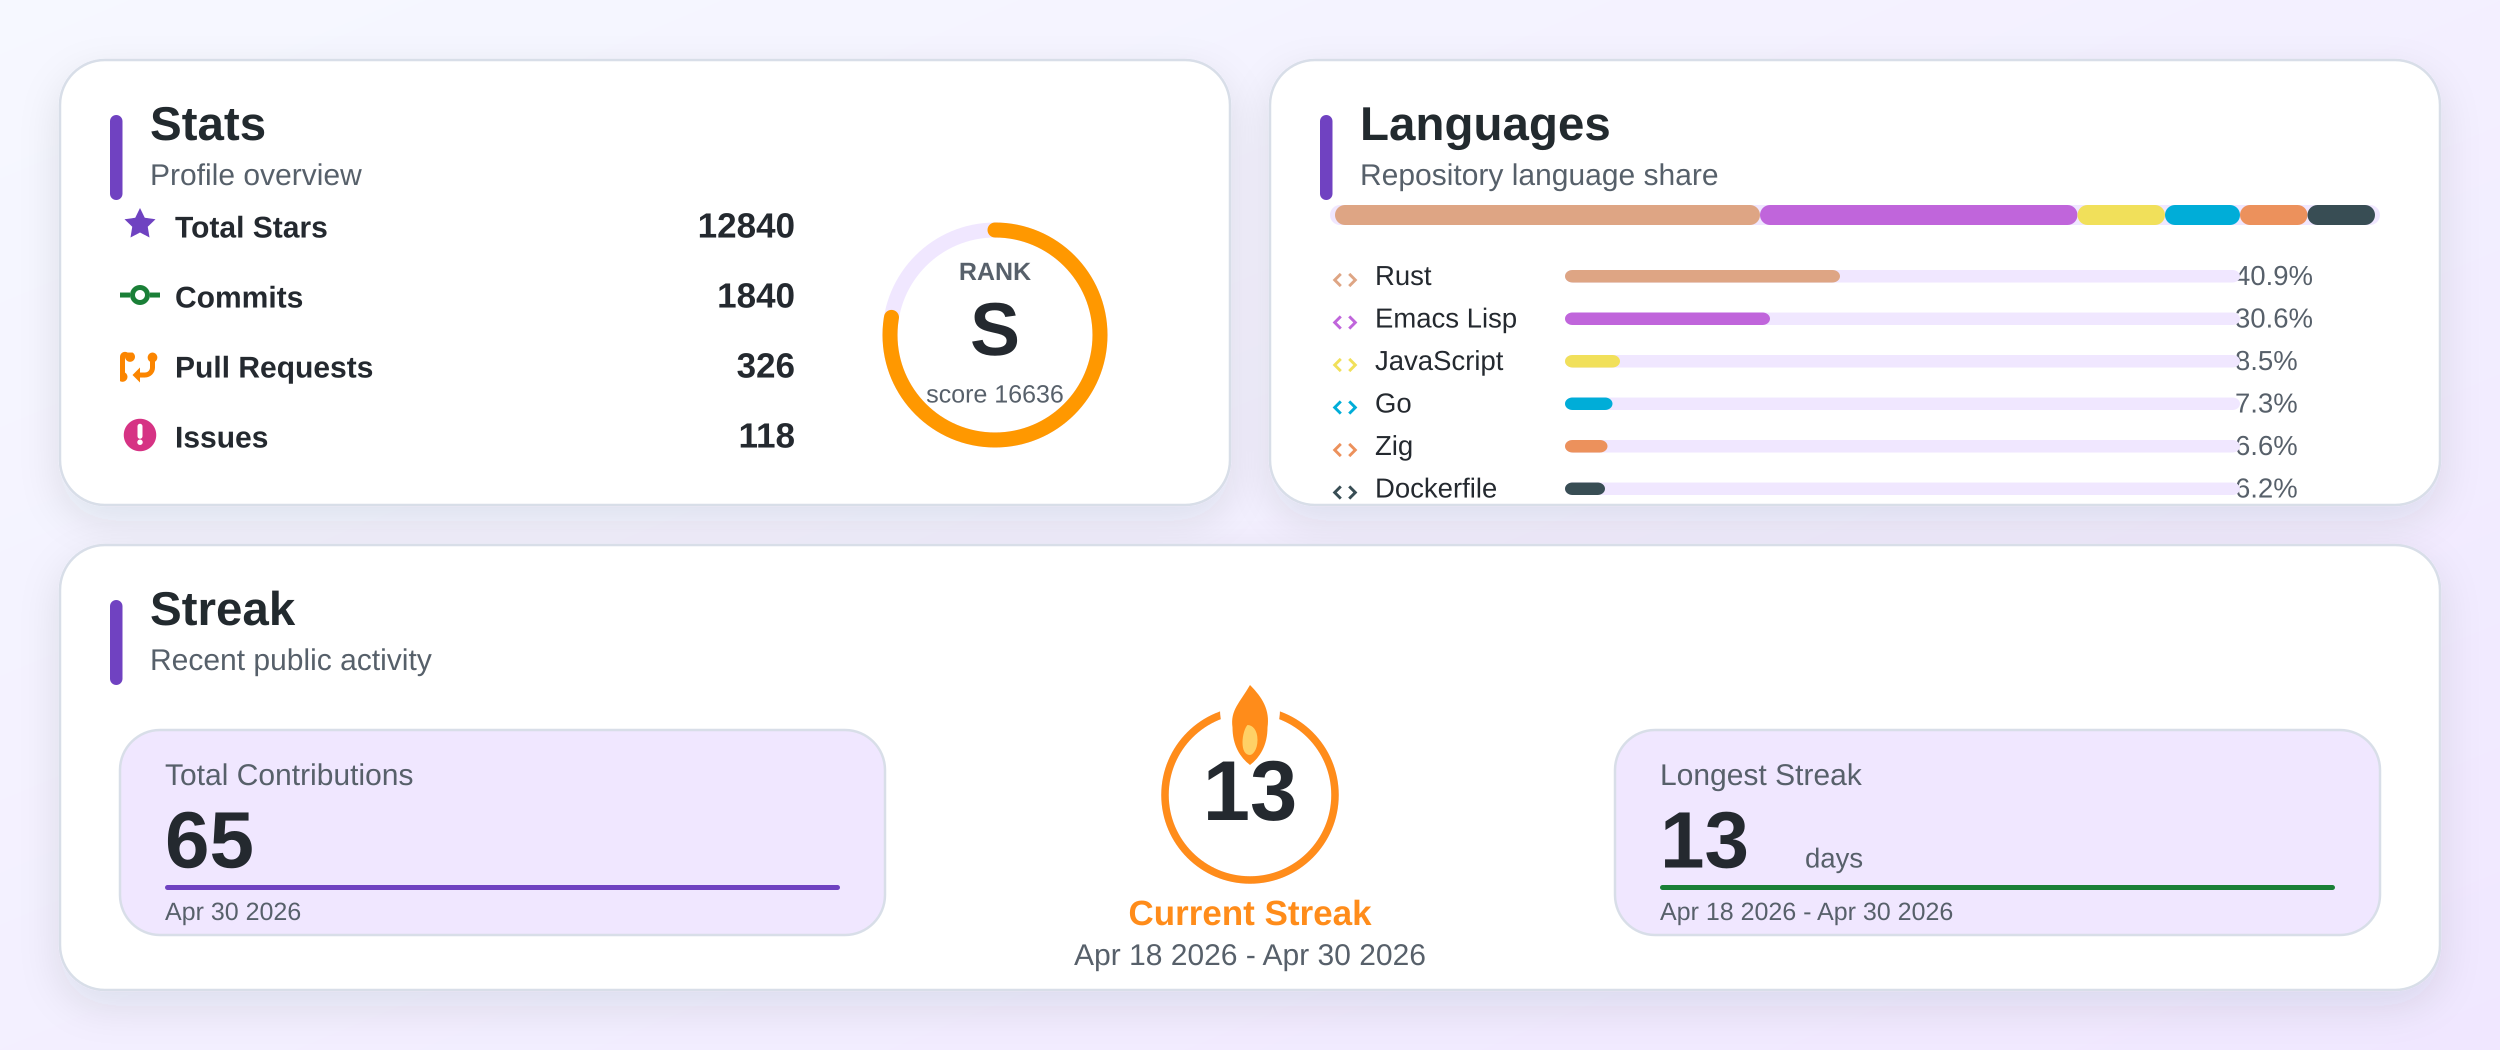
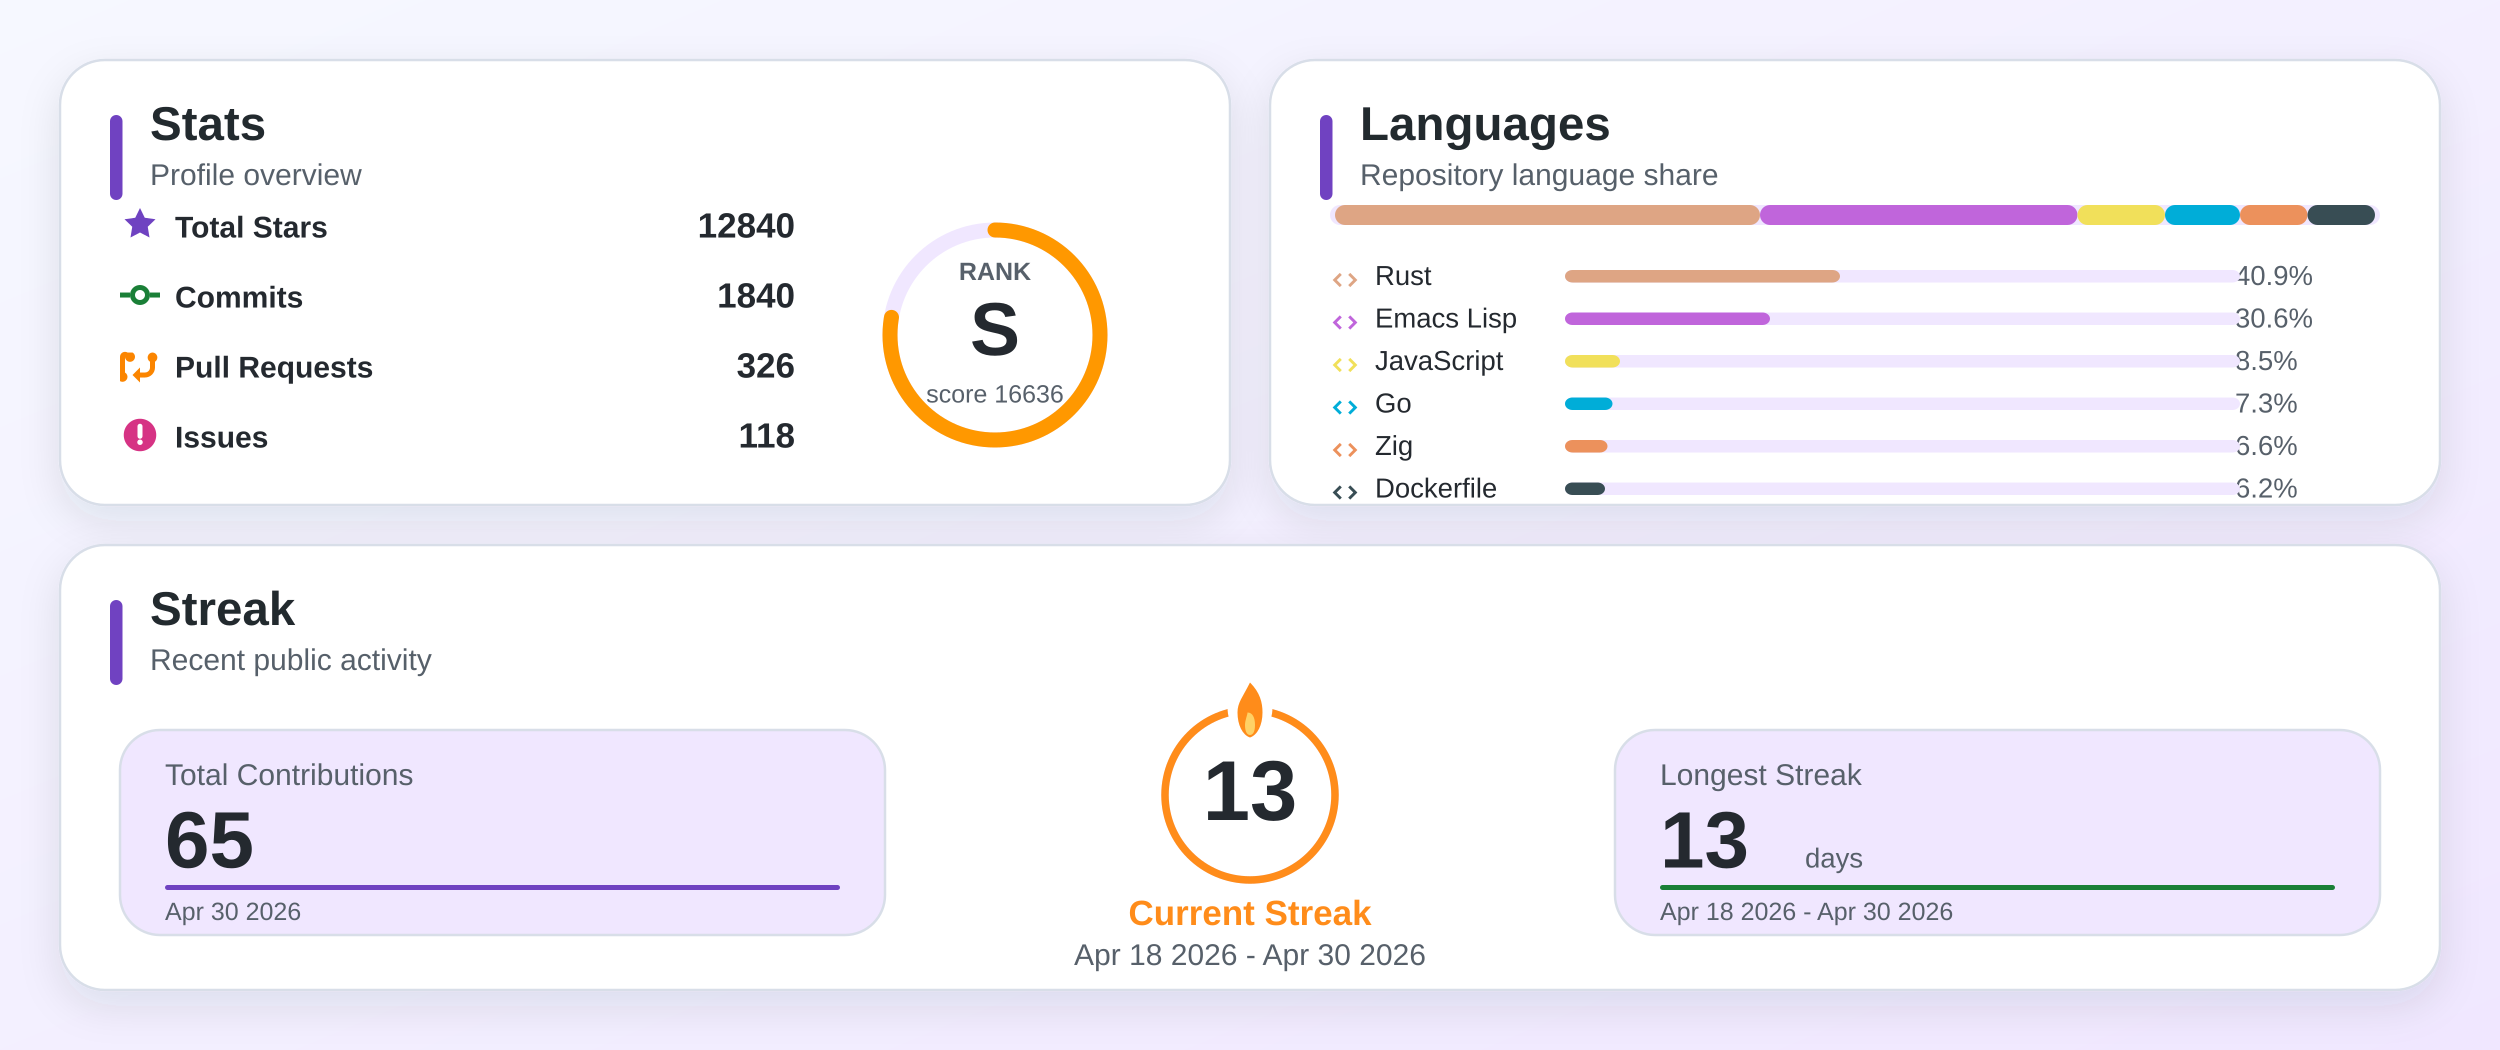
<svg xmlns="http://www.w3.org/2000/svg" width="1000" height="420" viewBox="0 0 1000 420" role="img">
  <defs>
    <linearGradient id="bg" x1="0" y1="0" x2="1" y2="1">
      <stop offset="0%" stop-color="#f6f8ff" />
      <stop offset="100%" stop-color="#f0e7ff" />
    </linearGradient>
    <filter id="shadow" x="-10%" y="-10%" width="120%" height="130%">
      <feDropShadow dx="0" dy="6" stdDeviation="8" flood-color="#1f2937" flood-opacity="0.10" />
    </filter>
  </defs>
  <rect width="100%" height="100%" fill="url(#bg)" />
  <g filter="url(#shadow)">
    <rect x="24" y="24" width="468" height="178" rx="18" fill="#ffffff" stroke="#d8dee8" />
    <rect x="44" y="46" width="5" height="34" rx="2.5" fill="#6f42c1" />
    <text x="60" y="56" font-family="Arial, sans-serif" font-size="19" font-weight="700" fill="#24292f">Stats</text>
    <text x="60" y="74" font-family="Arial, sans-serif" font-size="12" fill="#57606a">Profile overview</text>
  </g>
  <g>
    <svg x="48" y="82" width="16" height="16" viewBox="0 0 16 16" fill="#6f42c1" aria-hidden="true">
      <path d="M8 1.2l1.9 3.9 4.3.6-3.1 3 .7 4.3L8 11l-3.8 2 .7-4.3-3.1-3 4.3-.6L8 1.2z" />
    </svg>
    <text x="70" y="95" font-family="Arial, sans-serif" font-size="12" font-weight="700" fill="#24292f">Total Stars</text>
    <text x="318" y="95" text-anchor="end" font-family="Arial, sans-serif" font-size="14" font-weight="800" fill="#24292f">12840</text>
  </g>
  <g>
    <svg x="48" y="110" width="16" height="16" viewBox="0 0 16 16" fill="#1a7f37" aria-hidden="true">
      <path d="M8 4a4 4 0 1 1 0 8 4 4 0 0 1 0-8zm0 2a2 2 0 1 0 0 4 2 2 0 0 0 0-4zM0 7h4v2H0V7zm12 0h4v2h-4V7z" />
    </svg>
    <text x="70" y="123" font-family="Arial, sans-serif" font-size="12" font-weight="700" fill="#24292f">Commits</text>
    <text x="318" y="123" text-anchor="end" font-family="Arial, sans-serif" font-size="14" font-weight="800" fill="#24292f">1840</text>
  </g>
  <g>
    <svg x="48" y="138" width="16" height="16" viewBox="0 0 16 16" fill="#fb8500" aria-hidden="true">
      <path d="M5 3a2 2 0 1 1-3 1.7V11a2 2 0 1 1-2 0V4.7A2 2 0 0 1 3 3zm8 0a2 2 0 0 1 1 3.7V9a4 4 0 0 1-4 4H8v2L5 12l3-3v2h2a2 2 0 0 0 2-2V6.7A2 2 0 0 1 13 3z" />
    </svg>
    <text x="70" y="151" font-family="Arial, sans-serif" font-size="12" font-weight="700" fill="#24292f">Pull Requests</text>
    <text x="318" y="151" text-anchor="end" font-family="Arial, sans-serif" font-size="14" font-weight="800" fill="#24292f">326</text>
  </g>
  <g>
    <svg x="48" y="166" width="16" height="16" viewBox="0 0 16 16" fill="#d63384" aria-hidden="true">
      <path d="M8 1.5a6.5 6.5 0 1 1 0 13 6.5 6.5 0 0 1 0-13zm0 2a1 1 0 0 0-1 1v4a1 1 0 1 0 2 0v-4a1 1 0 0 0-1-1zm0 8.5a1.1 1.1 0 1 0 0-2.2 1.1 1.1 0 0 0 0 2.2z" />
    </svg>
    <text x="70" y="179" font-family="Arial, sans-serif" font-size="12" font-weight="700" fill="#24292f">Issues</text>
    <text x="318" y="179" text-anchor="end" font-family="Arial, sans-serif" font-size="14" font-weight="800" fill="#24292f">118</text>
  </g>
  <g>
    <circle cx="398" cy="134" r="42" fill="#ffffff" stroke="#f0e7ff" stroke-width="6" />
    <circle cx="398" cy="134" r="42" fill="none" stroke="#ff9800" stroke-width="6" stroke-linecap="round" stroke-dasharray="205 264" transform="rotate(-90 398 134)" />
    <text x="398" y="142" text-anchor="middle" font-family="Arial, sans-serif" font-size="30" font-weight="900" fill="#24292f">S</text>
    <text x="398" y="112" text-anchor="middle" font-family="Arial, sans-serif" font-size="10" font-weight="700" fill="#57606a">RANK</text>
    <text x="398" y="161" text-anchor="middle" font-family="Arial, sans-serif" font-size="10" fill="#57606a">score 16636</text>
  </g>
  <g filter="url(#shadow)">
    <rect x="508" y="24" width="468" height="178" rx="18" fill="#ffffff" stroke="#d8dee8" />
    <rect x="528" y="46" width="5" height="34" rx="2.5" fill="#6f42c1" />
    <text x="544" y="56" font-family="Arial, sans-serif" font-size="19" font-weight="700" fill="#24292f">Languages</text>
    <text x="544" y="74" font-family="Arial, sans-serif" font-size="12" fill="#57606a">Repository language share</text>
  </g>
  <rect x="532" y="82" width="420" height="8" rx="4" fill="#f0e7ff" stroke="none" />
  <rect x="534" y="82" width="170" height="8" rx="4" fill="#dea584" stroke="none" />
  <rect x="704" y="82" width="127" height="8" rx="4" fill="#c065db" stroke="none" />
  <rect x="831" y="82" width="35" height="8" rx="4" fill="#f1e05a" stroke="none" />
  <rect x="866" y="82" width="30" height="8" rx="4" fill="#00ADD8" stroke="none" />
  <rect x="896" y="82" width="27" height="8" rx="4" fill="#ec915c" stroke="none" />
  <rect x="923" y="82" width="27" height="8" rx="4" fill="#384d54" stroke="none" />
  <svg x="532" y="106" width="12" height="12" viewBox="0 0 16 16" fill="#dea584" aria-hidden="true">
    <path d="M5.2 4.2 1.4 8l3.8 3.8 1.1-1.1L3.6 8l2.7-2.7-1.1-1.1zm5.6 0-1.1 1.1L12.4 8l-2.7 2.7 1.1 1.1L14.6 8l-3.8-3.8z" />
  </svg>
  <text x="550" y="114" font-family="Arial, sans-serif" font-size="11" fill="#24292f">Rust</text>
  <text x="894" y="114" font-family="Arial, sans-serif" font-size="11" fill="#57606a">40.9%</text>
  <rect x="626" y="108" width="270" height="5" rx="3" fill="#f0e7ff" stroke="none" />
  <rect x="626" y="108" width="110" height="5" rx="3" fill="#dea584" stroke="none" />
  <svg x="532" y="123" width="12" height="12" viewBox="0 0 16 16" fill="#c065db" aria-hidden="true">
    <path d="M5.2 4.2 1.4 8l3.8 3.8 1.1-1.1L3.6 8l2.7-2.7-1.1-1.1zm5.6 0-1.1 1.1L12.4 8l-2.7 2.7 1.1 1.1L14.6 8l-3.8-3.8z" />
  </svg>
  <text x="550" y="131" font-family="Arial, sans-serif" font-size="11" fill="#24292f">Emacs Lisp</text>
  <text x="894" y="131" font-family="Arial, sans-serif" font-size="11" fill="#57606a">30.6%</text>
  <rect x="626" y="125" width="270" height="5" rx="3" fill="#f0e7ff" stroke="none" />
  <rect x="626" y="125" width="82" height="5" rx="3" fill="#c065db" stroke="none" />
  <svg x="532" y="140" width="12" height="12" viewBox="0 0 16 16" fill="#f1e05a" aria-hidden="true">
    <path d="M5.2 4.2 1.4 8l3.8 3.8 1.1-1.1L3.6 8l2.7-2.7-1.1-1.1zm5.6 0-1.1 1.1L12.4 8l-2.7 2.7 1.1 1.1L14.6 8l-3.8-3.8z" />
  </svg>
  <text x="550" y="148" font-family="Arial, sans-serif" font-size="11" fill="#24292f">JavaScript</text>
  <text x="894" y="148" font-family="Arial, sans-serif" font-size="11" fill="#57606a">8.5%</text>
  <rect x="626" y="142" width="270" height="5" rx="3" fill="#f0e7ff" stroke="none" />
  <rect x="626" y="142" width="22" height="5" rx="3" fill="#f1e05a" stroke="none" />
  <svg x="532" y="157" width="12" height="12" viewBox="0 0 16 16" fill="#00ADD8" aria-hidden="true">
    <path d="M5.2 4.2 1.4 8l3.8 3.8 1.1-1.1L3.6 8l2.7-2.7-1.1-1.1zm5.6 0-1.1 1.1L12.4 8l-2.7 2.7 1.1 1.1L14.6 8l-3.8-3.8z" />
  </svg>
  <text x="550" y="165" font-family="Arial, sans-serif" font-size="11" fill="#24292f">Go</text>
  <text x="894" y="165" font-family="Arial, sans-serif" font-size="11" fill="#57606a">7.3%</text>
  <rect x="626" y="159" width="270" height="5" rx="3" fill="#f0e7ff" stroke="none" />
  <rect x="626" y="159" width="19" height="5" rx="3" fill="#00ADD8" stroke="none" />
  <svg x="532" y="174" width="12" height="12" viewBox="0 0 16 16" fill="#ec915c" aria-hidden="true">
    <path d="M5.2 4.2 1.4 8l3.8 3.8 1.1-1.1L3.6 8l2.7-2.7-1.1-1.1zm5.6 0-1.1 1.1L12.4 8l-2.7 2.7 1.1 1.1L14.6 8l-3.8-3.8z" />
  </svg>
  <text x="550" y="182" font-family="Arial, sans-serif" font-size="11" fill="#24292f">Zig</text>
  <text x="894" y="182" font-family="Arial, sans-serif" font-size="11" fill="#57606a">6.6%</text>
  <rect x="626" y="176" width="270" height="5" rx="3" fill="#f0e7ff" stroke="none" />
  <rect x="626" y="176" width="17" height="5" rx="3" fill="#ec915c" stroke="none" />
  <svg x="532" y="191" width="12" height="12" viewBox="0 0 16 16" fill="#384d54" aria-hidden="true">
    <path d="M5.2 4.2 1.4 8l3.8 3.8 1.1-1.1L3.6 8l2.7-2.7-1.1-1.1zm5.6 0-1.1 1.1L12.4 8l-2.7 2.7 1.1 1.1L14.6 8l-3.8-3.8z" />
  </svg>
  <text x="550" y="199" font-family="Arial, sans-serif" font-size="11" fill="#24292f">Dockerfile</text>
  <text x="894" y="199" font-family="Arial, sans-serif" font-size="11" fill="#57606a">6.2%</text>
  <rect x="626" y="193" width="270" height="5" rx="3" fill="#f0e7ff" stroke="none" />
  <rect x="626" y="193" width="16" height="5" rx="3" fill="#384d54" stroke="none" />
  <g filter="url(#shadow)">
    <rect x="24" y="218" width="952" height="178" rx="18" fill="#ffffff" stroke="#d8dee8" />
    <rect x="44" y="240" width="5" height="34" rx="2.5" fill="#6f42c1" />
    <text x="60" y="250" font-family="Arial, sans-serif" font-size="19" font-weight="700" fill="#24292f">Streak</text>
    <text x="60" y="268" font-family="Arial, sans-serif" font-size="12" fill="#57606a">Recent public activity</text>
  </g>
  <g>
    <rect x="48" y="292" width="306" height="82" rx="16" fill="#f0e7ff" stroke="#d8dee8" />
    <text x="66" y="314" font-family="Arial, sans-serif" font-size="12" fill="#57606a">Total Contributions</text>
    <text x="66" y="347" font-family="Arial, sans-serif" font-size="32" font-weight="900" fill="#24292f">65</text>
    <text x="124" y="347" font-family="Arial, sans-serif" font-size="11" fill="#57606a" />
    <rect x="66" y="354" width="270" height="2" rx="1" fill="#6f42c1" />
    <text x="66" y="368" font-family="Arial, sans-serif" font-size="10" fill="#57606a">Apr 30 2026</text>
  </g>
  <g>
    <defs>
      <mask id="psm-streak-flame-cut" maskUnits="userSpaceOnUse">
        <rect x="-1000" y="-1000" width="6000" height="6000" fill="white" />
-         <ellipse cx="500" cy="284" rx="12" ry="16" fill="black" />
+         <ellipse cx="500" cy="283" rx="9" ry="12" fill="black" />
      </mask>
    </defs>
    <circle cx="500" cy="318" r="34" fill="#ffffff" stroke="#f0e7ff" stroke-width="3" mask="url(#psm-streak-flame-cut)" />
    <circle cx="500" cy="318" r="34" fill="none" stroke="#ff8c1a" stroke-width="3" mask="url(#psm-streak-flame-cut)" />
-     <g transform="translate(500,284)">
-       <path d="M 0 -10 C 5 -5 8 0 7 7 C 7 14 4 19 0 22 C -4 19 -7 14 -7 7 C -8 0 -4 -3 0 -10 Z" fill="#ff8c1a" />
-       <path d="M -1 6 C 1 6 3 8 3 12 C 3 16 1 18 0 18 C -2 18 -3 16 -3 13 C -3 10 -2 7 -1 6 Z" fill="#ffd166" />
+     <g transform="translate(500,280)">
+       <path d="M 0 -7 C 4 -3 5 1 5 5 C 5 10 3 14 0 15 C -3 14 -5 10 -5 5 C -5 1 -3 -1 0 -7 Z" fill="#ff8c1a" />
+       <path d="M -1 5 C 1 5 2 7 2 10 C 2 13 1 14 0 14 C -1 14 -2 13 -2 10 C -2 8 -1 6 -1 5 Z" fill="#ffd166" />
    </g>
    <text x="500" y="328" text-anchor="middle" font-family="Arial, sans-serif" font-size="34" font-weight="800" fill="#24292f">13</text>
    <text x="500" y="370" text-anchor="middle" font-family="Arial, sans-serif" font-size="14" font-weight="700" fill="#ff8c1a">Current Streak</text>
    <text x="500" y="386" text-anchor="middle" font-family="Arial, sans-serif" font-size="12" fill="#57606a">Apr 18 2026 - Apr 30 2026</text>
  </g>
  <g>
    <rect x="646" y="292" width="306" height="82" rx="16" fill="#f0e7ff" stroke="#d8dee8" />
    <text x="664" y="314" font-family="Arial, sans-serif" font-size="12" fill="#57606a">Longest Streak</text>
    <text x="664" y="347" font-family="Arial, sans-serif" font-size="32" font-weight="900" fill="#24292f">13</text>
    <text x="722" y="347" font-family="Arial, sans-serif" font-size="11" fill="#57606a">days</text>
    <rect x="664" y="354" width="270" height="2" rx="1" fill="#1a7f37" />
    <text x="664" y="368" font-family="Arial, sans-serif" font-size="10" fill="#57606a">Apr 18 2026 - Apr 30 2026</text>
  </g>
</svg>
